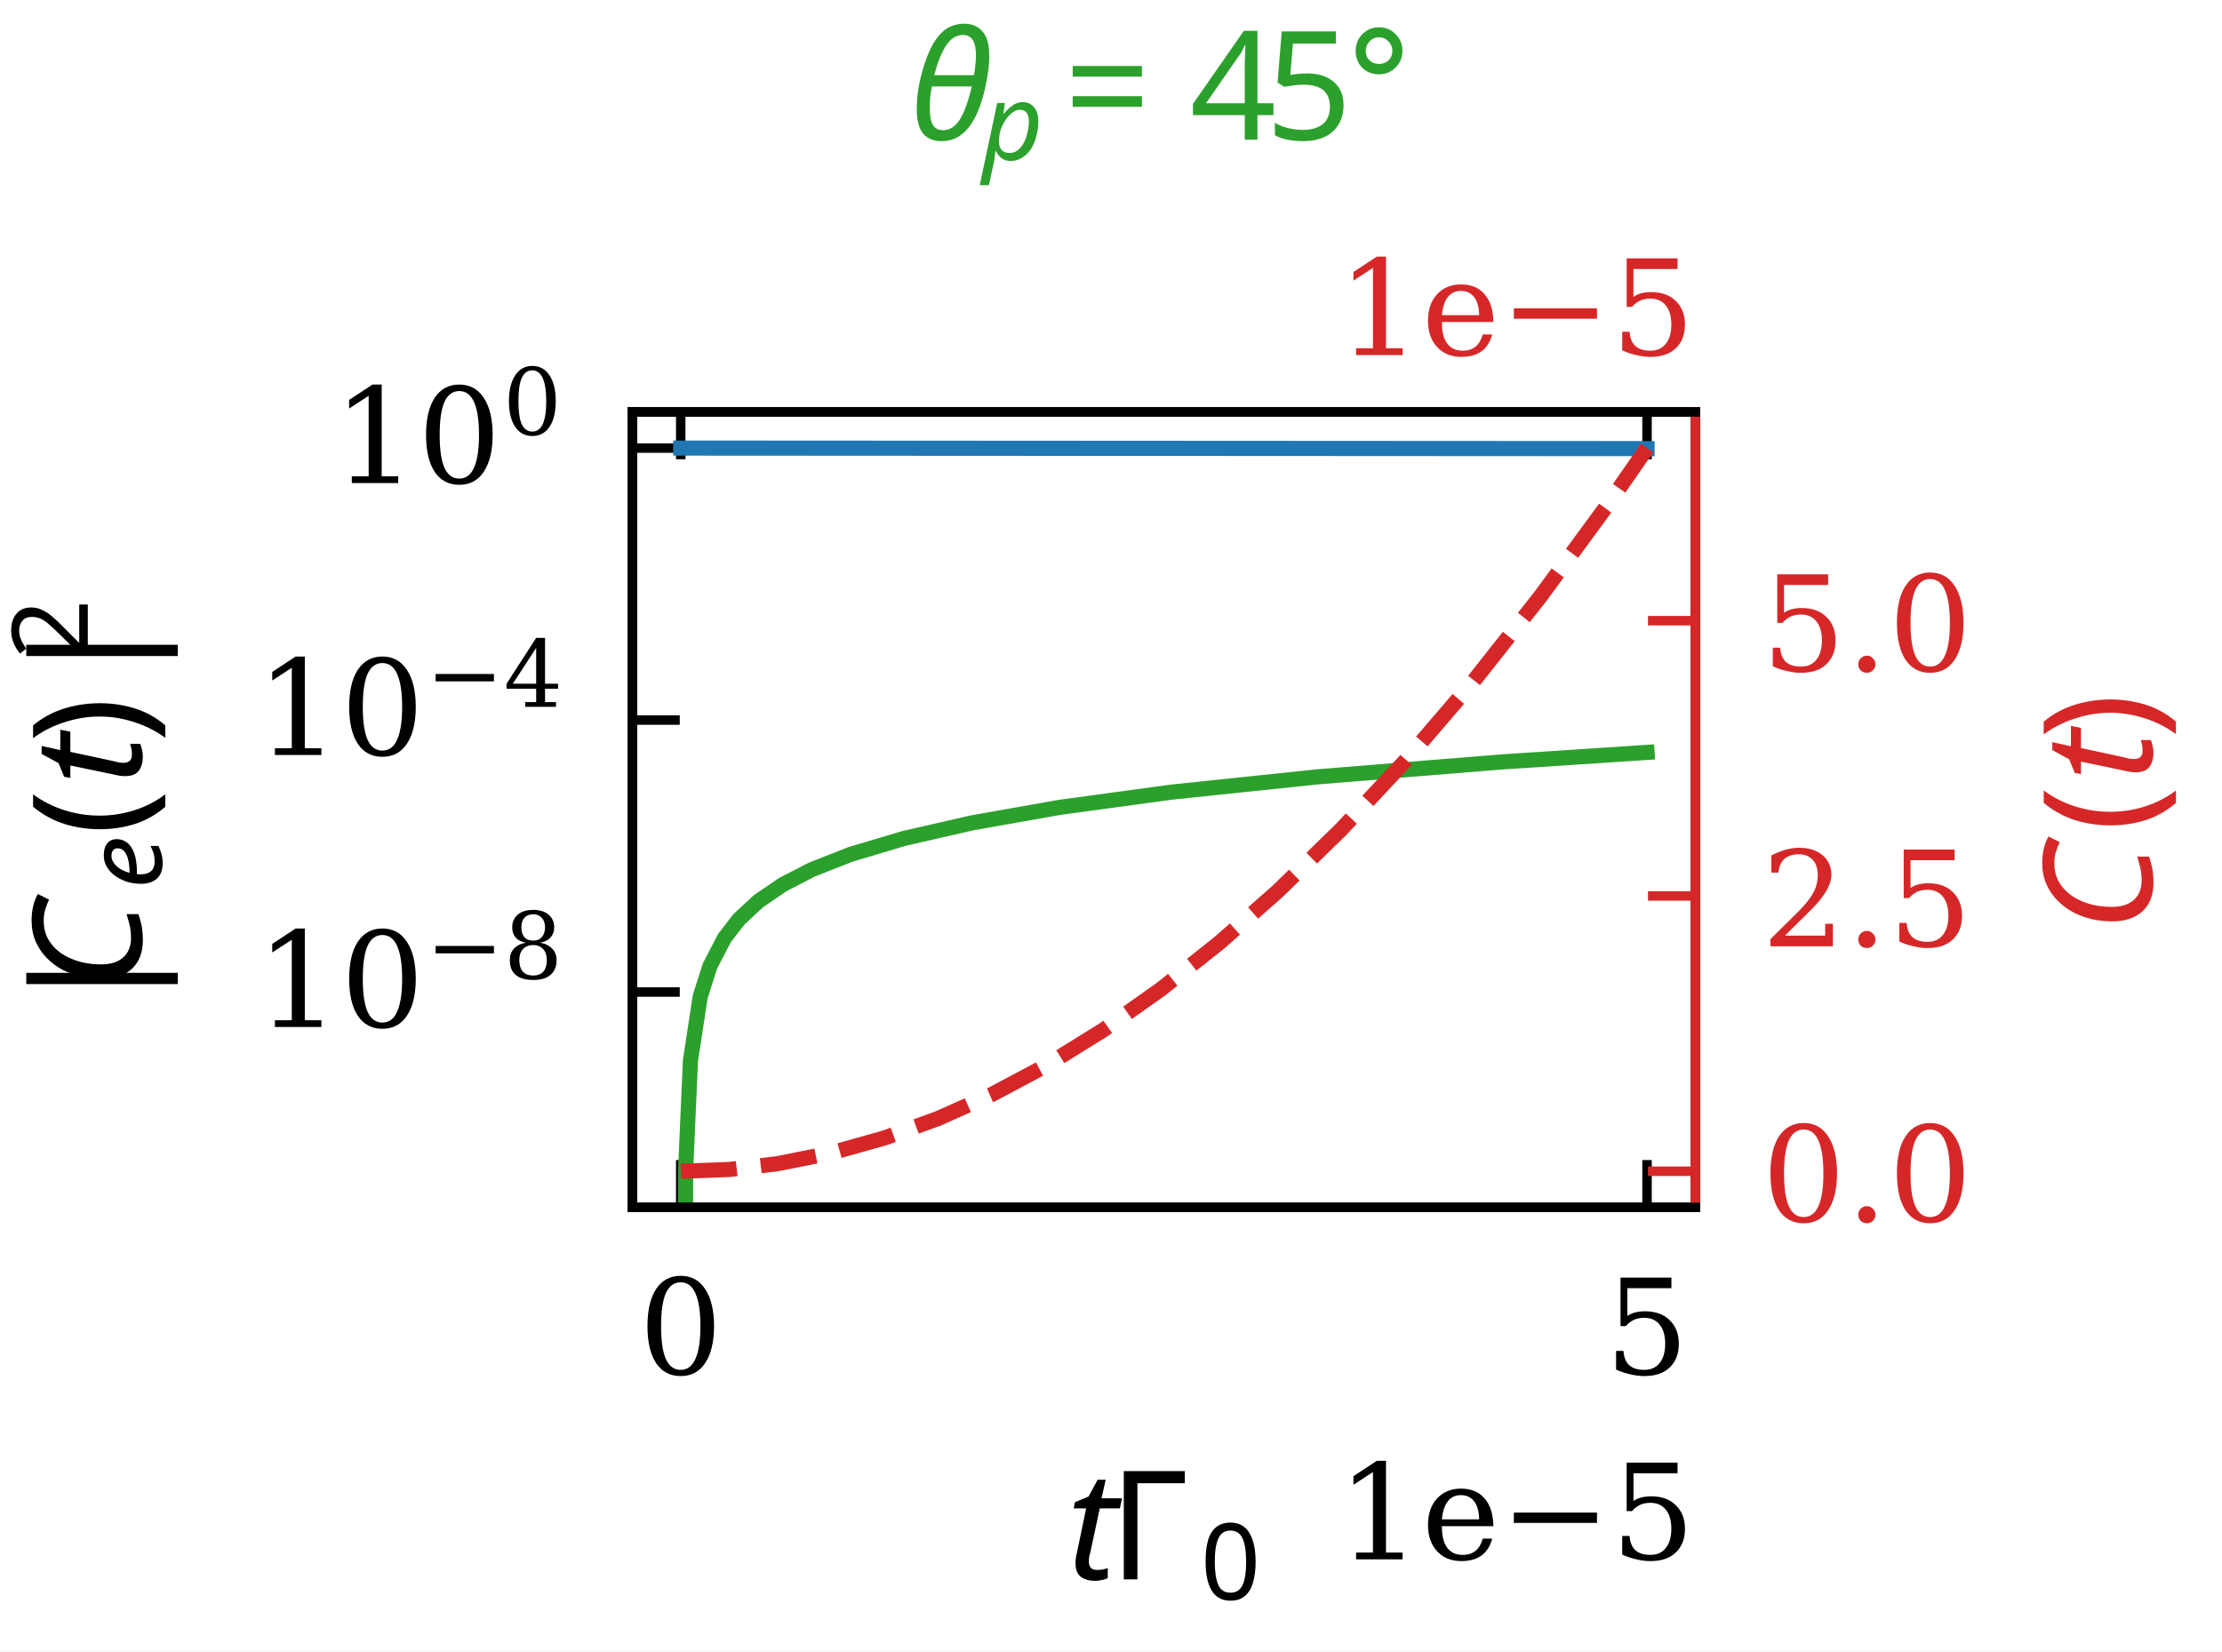
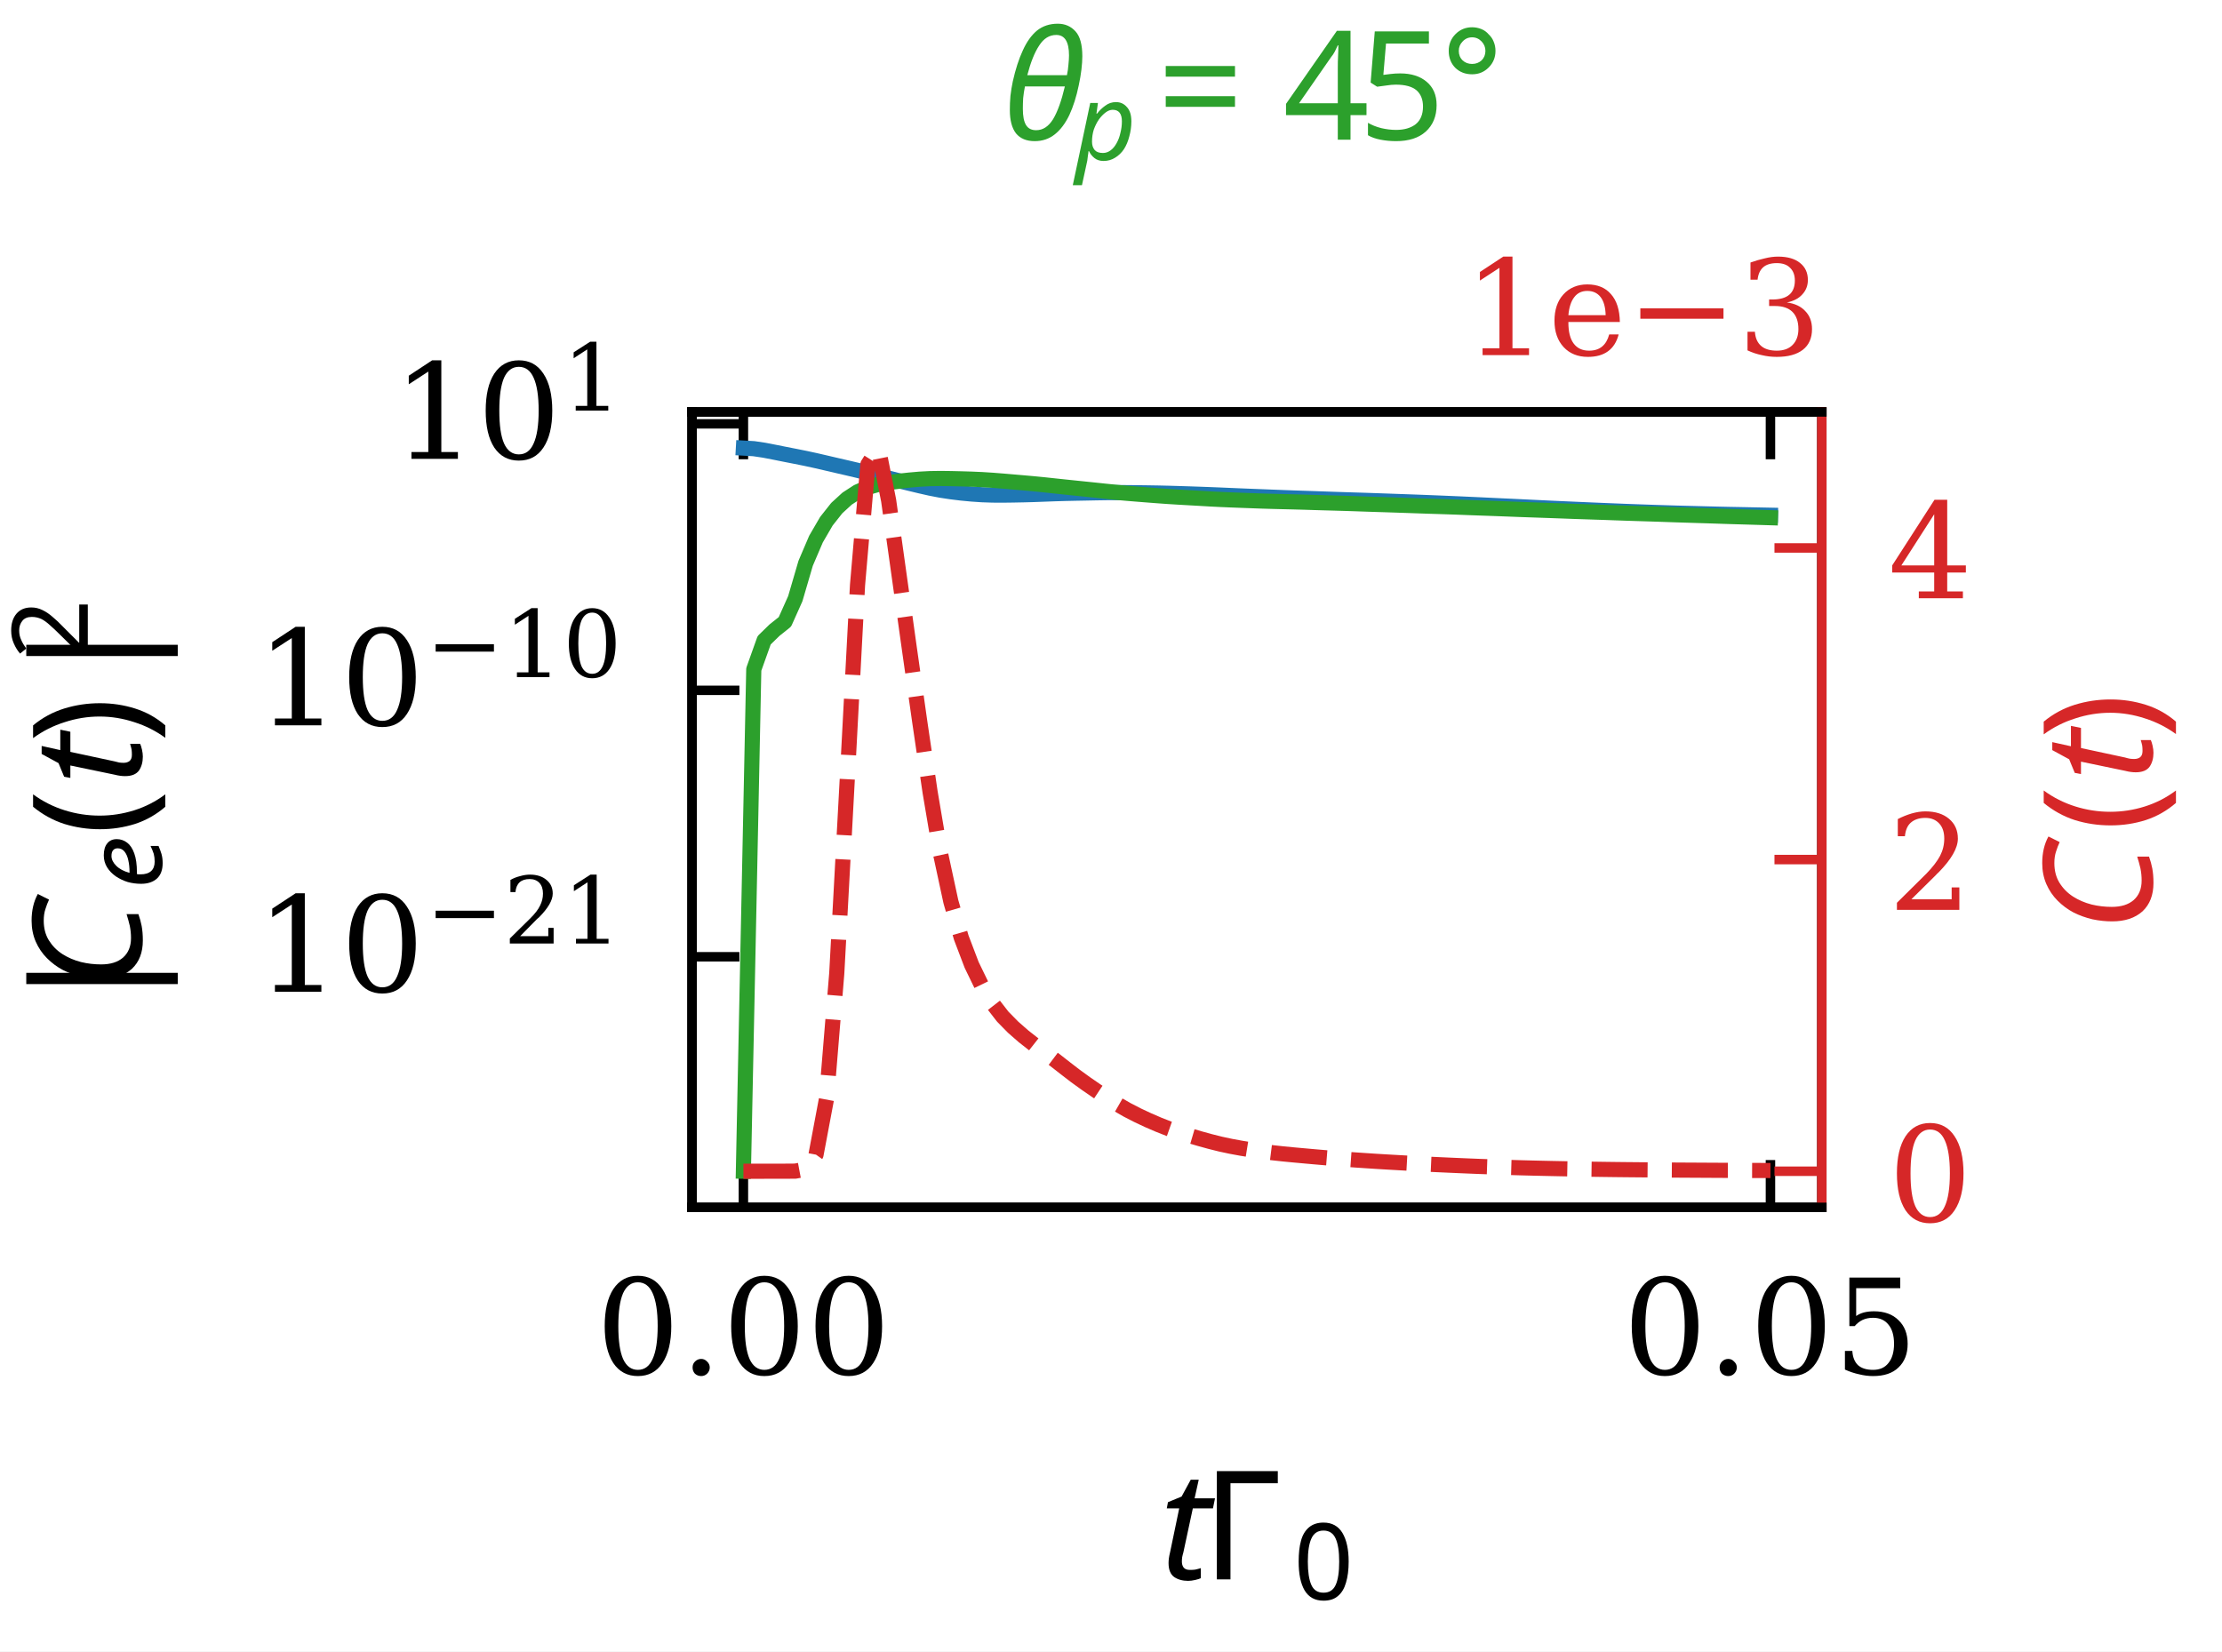
<svg xmlns="http://www.w3.org/2000/svg" xmlns:xlink="http://www.w3.org/1999/xlink" width="117.352pt" height="87.234pt" viewBox="0 0 117.352 87.234" version="1.1">
  <defs>
    <style type="text/css">*{stroke-linejoin: round; stroke-linecap: butt}</style>
  </defs>
  <g id="figure_1">
    <g id="patch_1">
      <path d="M 0 87.234  L 117.352 87.234  L 117.352 0  L 0 0  z " style="fill: #ffffff" />
    </g>
    <g id="axes_1">
      <g id="patch_2">
-         <path d="M 33.4 63.777  L 89.537 63.777  L 89.537 21.759  L 33.4 21.759  z " style="fill: #ffffff" />
+         <path d="M 36.55 63.777  L 96.216 63.777  L 96.216 21.759  L 36.55 21.759  z " style="fill: #ffffff" />
      </g>
      <g id="matplotlib.axis_1">
        <g id="xtick_1">
          <g id="line2d_1">
            <defs>
-               <path id="mf7eba04e84" d="M 0 0  L 0 -2.5  " style="stroke: #000000; stroke-width: 0.5" />
-             </defs>
-             <g>
-               <use xlink:href="#mf7eba04e84" x="35.952" y="63.777" style="stroke: #000000; stroke-width: 0.5" />
+               <path id="m9c2f0ead68" d="M 0 0  L 0 -2.5  " style="stroke: #000000; stroke-width: 0.5" />
+             </defs>
+             <g>
+               <use xlink:href="#m9c2f0ead68" x="39.262" y="63.777" style="stroke: #000000; stroke-width: 0.5" />
            </g>
          </g>
          <g id="line2d_2">
            <defs>
-               <path id="m8a90ce4b6f" d="M 0 0  L 0 2.5  " style="stroke: #000000; stroke-width: 0.5" />
-             </defs>
-             <g>
-               <use xlink:href="#m8a90ce4b6f" x="35.952" y="21.759" style="stroke: #000000; stroke-width: 0.5" />
+               <path id="mc06eaff3ad" d="M 0 0  L 0 2.5  " style="stroke: #000000; stroke-width: 0.5" />
+             </defs>
+             <g>
+               <use xlink:href="#mc06eaff3ad" x="39.262" y="21.759" style="stroke: #000000; stroke-width: 0.5" />
            </g>
          </g>
          <g id="text_1">
-             <text style="font-size: 7px; font-family: 'DejaVu Serif', 'Bitstream Vera Serif', 'Computer Modern Roman', 'New Century Schoolbook', 'Century Schoolbook L', 'Utopia', 'ITC Bookman', 'Bookman', 'Nimbus Roman No9 L', 'Times New Roman', 'Times', 'Palatino', 'Charter', serif; text-anchor: middle" x="35.952" y="72.596" transform="rotate(-0 35.95169 72.59557)">0</text>
+             <text style="font-size: 7px; font-family: 'DejaVu Serif', 'Bitstream Vera Serif', 'Computer Modern Roman', 'New Century Schoolbook', 'Century Schoolbook L', 'Utopia', 'ITC Bookman', 'Bookman', 'Nimbus Roman No9 L', 'Times New Roman', 'Times', 'Palatino', 'Charter', serif; text-anchor: middle" x="39.262" y="72.596" transform="rotate(-0 39.26208 72.59557)">0.00</text>
          </g>
        </g>
        <g id="xtick_2">
          <g id="line2d_3">
            <g>
-               <use xlink:href="#mf7eba04e84" x="86.986" y="63.777" style="stroke: #000000; stroke-width: 0.5" />
+               <use xlink:href="#m9c2f0ead68" x="93.504" y="63.777" style="stroke: #000000; stroke-width: 0.5" />
            </g>
          </g>
          <g id="line2d_4">
            <g>
-               <use xlink:href="#m8a90ce4b6f" x="86.986" y="21.759" style="stroke: #000000; stroke-width: 0.5" />
+               <use xlink:href="#mc06eaff3ad" x="93.504" y="21.759" style="stroke: #000000; stroke-width: 0.5" />
            </g>
          </g>
          <g id="text_2">
-             <text style="font-size: 7px; font-family: 'DejaVu Serif', 'Bitstream Vera Serif', 'Computer Modern Roman', 'New Century Schoolbook', 'Century Schoolbook L', 'Utopia', 'ITC Bookman', 'Bookman', 'Nimbus Roman No9 L', 'Times New Roman', 'Times', 'Palatino', 'Charter', serif; text-anchor: middle" x="86.986" y="72.596" transform="rotate(-0 86.98558 72.59557)">5</text>
+             <text style="font-size: 7px; font-family: 'DejaVu Serif', 'Bitstream Vera Serif', 'Computer Modern Roman', 'New Century Schoolbook', 'Century Schoolbook L', 'Utopia', 'ITC Bookman', 'Bookman', 'Nimbus Roman No9 L', 'Times New Roman', 'Times', 'Palatino', 'Charter', serif; text-anchor: middle" x="93.504" y="72.596" transform="rotate(-0 93.50363 72.59557)">0.05</text>
          </g>
        </g>
        <g id="text_3">
-           <g transform="translate(56.34864 84.1301)">
+           <g transform="translate(61.26286 84.1301)">
            <text>
              <tspan x="0" y="-0.703" style="font-style: italic; font-size: 8px; font-family: 'STIXGeneral'">t</tspan>
              <tspan x="2.224" y="-0.703" style="font-size: 8px; font-family: 'STIXGeneral'">Γ</tspan>
              <tspan x="7.044" y="0.356" style="font-size: 5.6px; font-family: 'STIXGeneral'">0</tspan>
            </text>
          </g>
        </g>
-         <g id="text_4">
-           <text style="font-size: 7px; font-family: 'DejaVu Serif', 'Bitstream Vera Serif', 'Computer Modern Roman', 'New Century Schoolbook', 'Century Schoolbook L', 'Utopia', 'ITC Bookman', 'Bookman', 'Nimbus Roman No9 L', 'Times New Roman', 'Times', 'Palatino', 'Charter', serif; text-anchor: end" x="89.537" y="82.37" transform="rotate(-0 89.53727 82.37026)">1e−5</text>
-         </g>
      </g>
      <g id="matplotlib.axis_2">
        <g id="ytick_1">
          <g id="line2d_5">
            <defs>
-               <path id="m980ce597c6" d="M 0 0  L 2.5 0  " style="stroke: #000000; stroke-width: 0.5" />
-             </defs>
-             <g>
-               <use xlink:href="#m980ce597c6" x="33.4" y="52.402" style="stroke: #000000; stroke-width: 0.5" />
-             </g>
-           </g>
-           <g id="text_5">
-             <g transform="translate(13.52 55.06169)">
+               <path id="m8e7159cc73" d="M 0 0  L 2.5 0  " style="stroke: #000000; stroke-width: 0.5" />
+             </defs>
+             <g>
+               <use xlink:href="#m8e7159cc73" x="36.55" y="50.54" style="stroke: #000000; stroke-width: 0.5" />
+             </g>
+           </g>
+           <g id="text_4">
+             <g transform="translate(13.52 53.19956)">
              <text>
                <tspan x="0" y="-0.809" style="font-size: 7px; font-family: 'DejaVu Serif'">1</tspan>
                <tspan x="4.454" y="-0.809" style="font-size: 7px; font-family: 'DejaVu Serif'">0</tspan>
                <tspan x="8.971" y="-3.358" style="font-size: 4.9px; font-family: 'DejaVu Serif'">−</tspan>
-                 <tspan x="13.077" y="-3.358" style="font-size: 4.9px; font-family: 'DejaVu Serif'">8</tspan>
+                 <tspan x="13.077" y="-3.358" style="font-size: 4.9px; font-family: 'DejaVu Serif'">2</tspan>
+                 <tspan x="16.194" y="-3.358" style="font-size: 4.9px; font-family: 'DejaVu Serif'">1</tspan>
              </text>
            </g>
          </g>
        </g>
        <g id="ytick_2">
          <g id="line2d_6">
            <g>
-               <use xlink:href="#m980ce597c6" x="33.4" y="38.036" style="stroke: #000000; stroke-width: 0.5" />
-             </g>
-           </g>
-           <g id="text_6">
-             <g transform="translate(13.52 40.69497)">
+               <use xlink:href="#m8e7159cc73" x="36.55" y="36.465" style="stroke: #000000; stroke-width: 0.5" />
+             </g>
+           </g>
+           <g id="text_5">
+             <g transform="translate(13.52 39.12412)">
              <text>
                <tspan x="0" y="-0.809" style="font-size: 7px; font-family: 'DejaVu Serif'">1</tspan>
                <tspan x="4.454" y="-0.809" style="font-size: 7px; font-family: 'DejaVu Serif'">0</tspan>
                <tspan x="8.971" y="-3.358" style="font-size: 4.9px; font-family: 'DejaVu Serif'">−</tspan>
-                 <tspan x="13.077" y="-3.358" style="font-size: 4.9px; font-family: 'DejaVu Serif'">4</tspan>
+                 <tspan x="13.077" y="-3.358" style="font-size: 4.9px; font-family: 'DejaVu Serif'">1</tspan>
+                 <tspan x="16.194" y="-3.358" style="font-size: 4.9px; font-family: 'DejaVu Serif'">0</tspan>
              </text>
            </g>
          </g>
        </g>
        <g id="ytick_3">
          <g id="line2d_7">
            <g>
-               <use xlink:href="#m980ce597c6" x="33.4" y="23.669" style="stroke: #000000; stroke-width: 0.5" />
-             </g>
-           </g>
-           <g id="text_7">
-             <g transform="translate(17.58 26.32826)">
+               <use xlink:href="#m8e7159cc73" x="36.55" y="22.389" style="stroke: #000000; stroke-width: 0.5" />
+             </g>
+           </g>
+           <g id="text_6">
+             <g transform="translate(20.73 25.04867)">
              <text>
                <tspan x="0" y="-0.809" style="font-size: 7px; font-family: 'DejaVu Serif'">1</tspan>
                <tspan x="4.454" y="-0.809" style="font-size: 7px; font-family: 'DejaVu Serif'">0</tspan>
-                 <tspan x="8.971" y="-3.358" style="font-size: 4.9px; font-family: 'DejaVu Serif'">0</tspan>
+                 <tspan x="8.971" y="-3.358" style="font-size: 4.9px; font-family: 'DejaVu Serif'">1</tspan>
              </text>
            </g>
          </g>
        </g>
-         <g id="text_8">
+         <g id="text_7">
          <g transform="translate(7.85625 53.88779) rotate(-90)">
            <text>
              <tspan x="0" y="-0.391" style="font-size: 8px; font-family: 'STIXGeneral'">|</tspan>
              <tspan x="9.775" y="-0.391" style="font-size: 8px; font-family: 'STIXGeneral'">(</tspan>
              <tspan x="14.663" y="-0.391" style="font-size: 8px; font-family: 'STIXGeneral'">)</tspan>
              <tspan x="17.327" y="-0.391" style="font-size: 8px; font-family: 'STIXGeneral'">|</tspan>
              <tspan x="1.6" y="-0.391" style="font-style: italic; font-size: 8px; font-family: 'STIXGeneral'">C</tspan>
              <tspan x="12.439" y="-0.391" style="font-style: italic; font-size: 8px; font-family: 'STIXGeneral'">t</tspan>
              <tspan x="6.936" y="0.669" style="font-style: italic; font-size: 5.6px; font-family: 'STIXGeneral'">e</tspan>
              <tspan x="19.051" y="-3.216" style="font-size: 5.6px; font-family: 'STIXGeneral'">2</tspan>
            </text>
          </g>
        </g>
      </g>
      <g id="line2d_8">
-         <path d="M 35.952 23.669  L 86.986 23.698  L 86.986 23.698  " clip-path="url(#pcd0131779f)" style="fill: none; stroke: #1f77b4; stroke-width: 0.8; stroke-linecap: square" />
+         <path d="M 39.262 23.669  L 39.81 23.7  L 40.358 23.782  L 40.906 23.888  L 41.454 23.998  L 42.002 24.105  L 42.549 24.215  L 43.097 24.334  L 43.645 24.461  L 44.193 24.589  L 44.741 24.715  L 45.289 24.844  L 45.837 24.979  L 46.385 25.12  L 46.933 25.26  L 47.48 25.396  L 48.028 25.53  L 48.576 25.662  L 49.124 25.786  L 49.672 25.892  L 50.22 25.976  L 50.768 26.043  L 51.316 26.095  L 51.864 26.132  L 52.412 26.151  L 52.959 26.154  L 53.507 26.147  L 54.055 26.136  L 54.603 26.121  L 55.151 26.101  L 55.699 26.08  L 56.247 26.064  L 56.795 26.052  L 57.343 26.042  L 57.89 26.031  L 58.438 26.023  L 58.986 26.02  L 59.534 26.022  L 60.082 26.028  L 60.63 26.035  L 61.178 26.044  L 61.726 26.057  L 62.274 26.073  L 62.822 26.09  L 63.369 26.109  L 63.917 26.129  L 64.465 26.151  L 65.013 26.175  L 65.561 26.198  L 66.109 26.22  L 66.657 26.241  L 67.205 26.263  L 67.753 26.284  L 68.3 26.304  L 68.848 26.322  L 69.396 26.34  L 69.944 26.36  L 70.492 26.379  L 71.04 26.397  L 71.588 26.414  L 72.136 26.431  L 72.684 26.45  L 73.232 26.469  L 73.779 26.489  L 74.327 26.508  L 74.875 26.528  L 75.423 26.549  L 75.971 26.571  L 76.519 26.594  L 77.067 26.617  L 77.615 26.642  L 78.163 26.667  L 78.71 26.693  L 79.258 26.719  L 79.806 26.744  L 80.354 26.77  L 80.902 26.797  L 81.45 26.823  L 81.998 26.849  L 82.546 26.874  L 83.094 26.898  L 83.642 26.922  L 84.189 26.946  L 84.737 26.969  L 85.285 26.991  L 85.833 27.013  L 86.381 27.033  L 86.929 27.052  L 87.477 27.071  L 88.025 27.088  L 88.573 27.105  L 89.12 27.119  L 89.668 27.133  L 90.216 27.147  L 90.764 27.161  L 91.312 27.173  L 91.86 27.183  L 92.408 27.194  L 92.956 27.205  L 93.504 27.216  " clip-path="url(#p39f411a70d)" style="fill: none; stroke: #1f77b4; stroke-width: 0.8; stroke-linecap: square" />
      </g>
      <g id="line2d_9">
-         <path d="M 36.206 88.234  L 36.208 61.867  L 36.465 56.031  L 36.978 52.661  L 37.49 51.04  L 38.26 49.553  L 39.029 48.558  L 40.055 47.605  L 41.337 46.728  L 42.876 45.934  L 44.928 45.127  L 47.748 44.286  L 51.339 43.465  L 55.955 42.648  L 61.853 41.844  L 69.547 41.038  L 79.292 40.248  L 86.986 39.743  L 86.986 39.743  " clip-path="url(#pcd0131779f)" style="fill: none; stroke: #2ca02c; stroke-width: 0.8; stroke-linecap: square" />
+         <path d="M 39.262 61.867  L 39.81 35.356  L 40.358 33.819  L 40.906 33.285  L 41.454 32.848  L 42.002 31.624  L 42.549 29.754  L 43.097 28.473  L 43.645 27.532  L 44.193 26.839  L 44.741 26.337  L 45.289 25.981  L 45.837 25.742  L 46.385 25.588  L 46.933 25.49  L 47.48 25.419  L 48.028 25.359  L 48.576 25.311  L 49.124 25.282  L 49.672 25.274  L 50.22 25.281  L 50.768 25.294  L 51.316 25.31  L 51.864 25.334  L 52.412 25.369  L 52.959 25.412  L 53.507 25.459  L 54.055 25.506  L 54.603 25.555  L 55.151 25.609  L 55.699 25.668  L 56.247 25.726  L 56.795 25.783  L 57.343 25.839  L 57.89 25.896  L 58.438 25.954  L 58.986 26.009  L 59.534 26.058  L 60.082 26.103  L 60.63 26.146  L 61.178 26.188  L 61.726 26.227  L 62.274 26.261  L 62.822 26.292  L 63.369 26.323  L 63.917 26.355  L 64.465 26.383  L 65.013 26.406  L 65.561 26.427  L 66.109 26.447  L 66.657 26.467  L 67.205 26.483  L 67.753 26.497  L 68.3 26.51  L 68.848 26.525  L 69.396 26.542  L 69.944 26.558  L 70.492 26.573  L 71.04 26.589  L 71.588 26.607  L 72.136 26.626  L 72.684 26.644  L 73.232 26.661  L 73.779 26.679  L 74.327 26.698  L 74.875 26.717  L 75.423 26.736  L 75.971 26.753  L 76.519 26.771  L 77.067 26.791  L 77.615 26.812  L 78.163 26.832  L 78.71 26.851  L 79.258 26.871  L 79.806 26.892  L 80.354 26.913  L 80.902 26.932  L 81.45 26.951  L 81.998 26.97  L 82.546 26.99  L 83.094 27.011  L 83.642 27.029  L 84.189 27.047  L 84.737 27.065  L 85.285 27.085  L 85.833 27.104  L 86.381 27.122  L 86.929 27.139  L 87.477 27.156  L 88.025 27.175  L 88.573 27.194  L 89.12 27.211  L 89.668 27.228  L 90.216 27.245  L 90.764 27.263  L 91.312 27.281  L 91.86 27.297  L 92.408 27.313  L 92.956 27.329  L 93.504 27.346  " clip-path="url(#p39f411a70d)" style="fill: none; stroke: #2ca02c; stroke-width: 0.8; stroke-linecap: square" />
      </g>
      <g id="patch_3">
-         <path d="M 33.4 63.777  L 33.4 21.759  " style="fill: none; stroke: #000000; stroke-width: 0.5; stroke-linejoin: miter; stroke-linecap: square" />
+         <path d="M 36.55 63.777  L 36.55 21.759  " style="fill: none; stroke: #000000; stroke-width: 0.5; stroke-linejoin: miter; stroke-linecap: square" />
      </g>
      <g id="patch_4">
-         <path d="M 89.537 63.777  L 89.537 21.759  " style="fill: none; stroke: #000000; stroke-width: 0.5; stroke-linejoin: miter; stroke-linecap: square" />
+         <path d="M 96.216 63.777  L 96.216 21.759  " style="fill: none; stroke: #000000; stroke-width: 0.5; stroke-linejoin: miter; stroke-linecap: square" />
      </g>
      <g id="patch_5">
-         <path d="M 33.4 63.777  L 89.537 63.777  " style="fill: none; stroke: #000000; stroke-width: 0.5; stroke-linejoin: miter; stroke-linecap: square" />
+         <path d="M 36.55 63.777  L 96.216 63.777  " style="fill: none; stroke: #000000; stroke-width: 0.5; stroke-linejoin: miter; stroke-linecap: square" />
      </g>
      <g id="patch_6">
-         <path d="M 33.4 21.759  L 89.537 21.759  " style="fill: none; stroke: #000000; stroke-width: 0.5; stroke-linejoin: miter; stroke-linecap: square" />
-       </g>
-       <g id="text_9">
-         <g style="fill: #2ca02c" transform="translate(48.02864 7.44)">
+         <path d="M 36.55 21.759  L 96.216 21.759  " style="fill: none; stroke: #000000; stroke-width: 0.5; stroke-linejoin: miter; stroke-linecap: square" />
+       </g>
+       <g id="text_8">
+         <g style="fill: #2ca02c" transform="translate(52.94286 7.44)">
          <text>
            <tspan x="0" y="-0.062" style="font-style: italic; font-size: 8px; font-family: 'STIXGeneral'; fill: #2ca02c">θ</tspan>
            <tspan x="3.84" y="0.997" style="font-style: italic; font-size: 5.6px; font-family: 'STIXGeneral'; fill: #2ca02c">p</tspan>
            <tspan x="8.171" y="-0.062" style="font-size: 8px; font-family: 'STIXGeneral'; fill: #2ca02c">=</tspan>
            <tspan x="14.806" y="-0.062" style="font-size: 8px; font-family: 'STIXGeneral'; fill: #2ca02c">4</tspan>
            <tspan x="18.806" y="-0.062" style="font-size: 8px; font-family: 'STIXGeneral'; fill: #2ca02c">5</tspan>
            <tspan x="22.806" y="-0.062" style="font-size: 8px; font-family: 'DejaVu Serif'; fill: #2ca02c">°</tspan>
          </text>
        </g>
      </g>
    </g>
    <g id="axes_2">
      <g id="matplotlib.axis_3">
        <g id="ytick_4">
          <g id="line2d_10">
            <defs>
-               <path id="mb5663e87c7" d="M 0 0  L -2.5 0  " style="stroke: #d62728; stroke-width: 0.5" />
-             </defs>
-             <g>
-               <use xlink:href="#mb5663e87c7" x="89.537" y="61.867" style="fill: #d62728; stroke: #d62728; stroke-width: 0.5" />
-             </g>
-           </g>
-           <g id="text_10">
-             <text style="font-size: 7px; font-family: 'DejaVu Serif', 'Bitstream Vera Serif', 'Computer Modern Roman', 'New Century Schoolbook', 'Century Schoolbook L', 'Utopia', 'ITC Bookman', 'Bookman', 'Nimbus Roman No9 L', 'Times New Roman', 'Times', 'Palatino', 'Charter', serif; text-anchor: start; fill: #d62728" x="93.037" y="64.526" transform="rotate(-0 93.03727 64.52622)">0.0</text>
+               <path id="m5aa6856609" d="M 0 0  L -2.5 0  " style="stroke: #d62728; stroke-width: 0.5" />
+             </defs>
+             <g>
+               <use xlink:href="#m5aa6856609" x="96.216" y="61.867" style="fill: #d62728; stroke: #d62728; stroke-width: 0.5" />
+             </g>
+           </g>
+           <g id="text_9">
+             <text style="font-size: 7px; font-family: 'DejaVu Serif', 'Bitstream Vera Serif', 'Computer Modern Roman', 'New Century Schoolbook', 'Century Schoolbook L', 'Utopia', 'ITC Bookman', 'Bookman', 'Nimbus Roman No9 L', 'Times New Roman', 'Times', 'Palatino', 'Charter', serif; text-anchor: start; fill: #d62728" x="99.716" y="64.526" transform="rotate(-0 99.71571 64.52622)">0</text>
          </g>
        </g>
        <g id="ytick_5">
          <g id="line2d_11">
            <g>
-               <use xlink:href="#mb5663e87c7" x="89.537" y="47.327" style="fill: #d62728; stroke: #d62728; stroke-width: 0.5" />
-             </g>
-           </g>
-           <g id="text_11">
-             <text style="font-size: 7px; font-family: 'DejaVu Serif', 'Bitstream Vera Serif', 'Computer Modern Roman', 'New Century Schoolbook', 'Century Schoolbook L', 'Utopia', 'ITC Bookman', 'Bookman', 'Nimbus Roman No9 L', 'Times New Roman', 'Times', 'Palatino', 'Charter', serif; text-anchor: start; fill: #d62728" x="93.037" y="49.987" transform="rotate(-0 93.03727 49.98655)">2.5</text>
+               <use xlink:href="#m5aa6856609" x="96.216" y="45.405" style="fill: #d62728; stroke: #d62728; stroke-width: 0.5" />
+             </g>
+           </g>
+           <g id="text_10">
+             <text style="font-size: 7px; font-family: 'DejaVu Serif', 'Bitstream Vera Serif', 'Computer Modern Roman', 'New Century Schoolbook', 'Century Schoolbook L', 'Utopia', 'ITC Bookman', 'Bookman', 'Nimbus Roman No9 L', 'Times New Roman', 'Times', 'Palatino', 'Charter', serif; text-anchor: start; fill: #d62728" x="99.716" y="48.065" transform="rotate(-0 99.71571 48.06476)">2</text>
          </g>
        </g>
        <g id="ytick_6">
          <g id="line2d_12">
            <g>
-               <use xlink:href="#mb5663e87c7" x="89.537" y="32.787" style="fill: #d62728; stroke: #d62728; stroke-width: 0.5" />
-             </g>
-           </g>
-           <g id="text_12">
-             <text style="font-size: 7px; font-family: 'DejaVu Serif', 'Bitstream Vera Serif', 'Computer Modern Roman', 'New Century Schoolbook', 'Century Schoolbook L', 'Utopia', 'ITC Bookman', 'Bookman', 'Nimbus Roman No9 L', 'Times New Roman', 'Times', 'Palatino', 'Charter', serif; text-anchor: start; fill: #d62728" x="93.037" y="35.447" transform="rotate(-0 93.03727 35.44689)">5.0</text>
-           </g>
-         </g>
-         <g id="text_13">
+               <use xlink:href="#m5aa6856609" x="96.216" y="28.944" style="fill: #d62728; stroke: #d62728; stroke-width: 0.5" />
+             </g>
+           </g>
+           <g id="text_11">
+             <text style="font-size: 7px; font-family: 'DejaVu Serif', 'Bitstream Vera Serif', 'Computer Modern Roman', 'New Century Schoolbook', 'Century Schoolbook L', 'Utopia', 'ITC Bookman', 'Bookman', 'Nimbus Roman No9 L', 'Times New Roman', 'Times', 'Palatino', 'Charter', serif; text-anchor: start; fill: #d62728" x="99.716" y="31.603" transform="rotate(-0 99.71571 31.60329)">4</text>
+           </g>
+         </g>
+         <g id="text_12">
          <g style="fill: #d62728" transform="translate(114.2482 49.24779) rotate(-90)">
            <text>
              <tspan x="0" y="-0.594" style="font-style: italic; font-size: 8px; font-family: 'STIXGeneral'; fill: #d62728">C</tspan>
              <tspan x="8" y="-0.594" style="font-style: italic; font-size: 8px; font-family: 'STIXGeneral'; fill: #d62728">t</tspan>
              <tspan x="5.336" y="-0.594" style="font-size: 8px; font-family: 'STIXGeneral'; fill: #d62728">(</tspan>
              <tspan x="10.224" y="-0.594" style="font-size: 8px; font-family: 'STIXGeneral'; fill: #d62728">)</tspan>
            </text>
          </g>
        </g>
-         <g id="text_14">
-           <text style="font-size: 7px; font-family: 'DejaVu Serif', 'Bitstream Vera Serif', 'Computer Modern Roman', 'New Century Schoolbook', 'Century Schoolbook L', 'Utopia', 'ITC Bookman', 'Bookman', 'Nimbus Roman No9 L', 'Times New Roman', 'Times', 'Palatino', 'Charter', serif; text-anchor: end; fill: #d62728" x="89.537" y="18.759" transform="rotate(-0 89.53727 18.75891)">1e−5</text>
+         <g id="text_13">
+           <text style="font-size: 7px; font-family: 'DejaVu Serif', 'Bitstream Vera Serif', 'Computer Modern Roman', 'New Century Schoolbook', 'Century Schoolbook L', 'Utopia', 'ITC Bookman', 'Bookman', 'Nimbus Roman No9 L', 'Times New Roman', 'Times', 'Palatino', 'Charter', serif; text-anchor: end; fill: #d62728" x="96.216" y="18.759" transform="rotate(-0 96.21571 18.75891)">1e−3</text>
        </g>
      </g>
      <g id="line2d_13">
-         <path d="M 35.952 61.867  L 38.516 61.775  L 41.081 61.467  L 43.902 60.9  L 46.723 60.106  L 49.544 59.082  L 52.365 57.821  L 55.186 56.319  L 58.263 54.411  L 61.34 52.231  L 64.418 49.783  L 67.495 47.065  L 70.829 43.815  L 74.163 40.25  L 77.753 36.065  L 81.344 31.522  L 84.934 26.625  L 86.986 23.669  L 86.986 23.669  " clip-path="url(#pcd0131779f)" style="fill: none; stroke-dasharray: 2.96,1.28; stroke-dashoffset: 0; stroke: #d62728; stroke-width: 0.8" />
+         <path d="M 39.262 61.867  L 39.81 61.867  L 40.358 61.867  L 40.906 61.866  L 41.454 61.866  L 42.002 61.862  L 42.549 61.759  L 43.097 60.992  L 43.645 58.076  L 44.193 51.409  L 44.741 41.274  L 45.289 30.909  L 45.837 24.531  L 46.385 23.669  L 46.933 26.441  L 47.48 30.349  L 48.028 34.269  L 48.576 38.129  L 49.124 41.851  L 49.672 45.09  L 50.22 47.631  L 50.768 49.528  L 51.316 50.968  L 51.864 52.1  L 52.412 52.997  L 52.959 53.702  L 53.507 54.26  L 54.055 54.74  L 54.603 55.17  L 55.151 55.572  L 55.699 55.984  L 56.247 56.412  L 56.795 56.834  L 57.343 57.231  L 57.89 57.608  L 58.438 57.971  L 58.986 58.314  L 59.534 58.629  L 60.082 58.911  L 60.63 59.168  L 61.178 59.405  L 61.726 59.621  L 62.274 59.814  L 62.822 59.987  L 63.369 60.148  L 63.917 60.299  L 64.465 60.436  L 65.013 60.553  L 65.561 60.654  L 66.109 60.742  L 66.657 60.821  L 67.205 60.89  L 67.753 60.95  L 68.3 61.003  L 68.848 61.053  L 69.396 61.102  L 69.944 61.149  L 70.492 61.193  L 71.04 61.233  L 71.588 61.272  L 72.136 61.309  L 72.684 61.345  L 73.232 61.378  L 73.779 61.409  L 74.327 61.44  L 74.875 61.469  L 75.423 61.496  L 75.971 61.521  L 76.519 61.546  L 77.067 61.57  L 77.615 61.593  L 78.163 61.615  L 78.71 61.634  L 79.258 61.653  L 79.806 61.67  L 80.354 61.686  L 80.902 61.7  L 81.45 61.713  L 81.998 61.725  L 82.546 61.736  L 83.094 61.746  L 83.642 61.755  L 84.189 61.763  L 84.737 61.771  L 85.285 61.778  L 85.833 61.784  L 86.381 61.789  L 86.929 61.794  L 87.477 61.799  L 88.025 61.803  L 88.573 61.807  L 89.12 61.81  L 89.668 61.813  L 90.216 61.816  L 90.764 61.819  L 91.312 61.822  L 91.86 61.824  L 92.408 61.826  L 92.956 61.828  L 93.504 61.83  " clip-path="url(#p39f411a70d)" style="fill: none; stroke-dasharray: 2.96,1.28; stroke-dashoffset: 0; stroke: #d62728; stroke-width: 0.8" />
      </g>
      <g id="patch_7">
-         <path d="M 33.4 63.777  L 33.4 21.759  " style="fill: none; stroke: #000000; stroke-width: 0.5; stroke-linejoin: miter; stroke-linecap: square" />
+         <path d="M 36.55 63.777  L 36.55 21.759  " style="fill: none; stroke: #000000; stroke-width: 0.5; stroke-linejoin: miter; stroke-linecap: square" />
      </g>
      <g id="patch_8">
-         <path d="M 89.537 63.777  L 89.537 21.759  " style="fill: none; stroke: #d62728; stroke-width: 0.5; stroke-linejoin: miter; stroke-linecap: square" />
+         <path d="M 96.216 63.777  L 96.216 21.759  " style="fill: none; stroke: #d62728; stroke-width: 0.5; stroke-linejoin: miter; stroke-linecap: square" />
      </g>
      <g id="patch_9">
-         <path d="M 33.4 63.777  L 89.537 63.777  " style="fill: none; stroke: #000000; stroke-width: 0.5; stroke-linejoin: miter; stroke-linecap: square" />
+         <path d="M 36.55 63.777  L 96.216 63.777  " style="fill: none; stroke: #000000; stroke-width: 0.5; stroke-linejoin: miter; stroke-linecap: square" />
      </g>
      <g id="patch_10">
-         <path d="M 33.4 21.759  L 89.537 21.759  " style="fill: none; stroke: #000000; stroke-width: 0.5; stroke-linejoin: miter; stroke-linecap: square" />
+         <path d="M 36.55 21.759  L 96.216 21.759  " style="fill: none; stroke: #000000; stroke-width: 0.5; stroke-linejoin: miter; stroke-linecap: square" />
      </g>
    </g>
  </g>
  <defs>
-     <clipPath id="pcd0131779f">
-       <rect x="33.4" y="21.759" width="56.137" height="42.018" />
+     <clipPath id="p39f411a70d">
+       <rect x="36.55" y="21.759" width="59.666" height="42.018" />
    </clipPath>
  </defs>
</svg>
